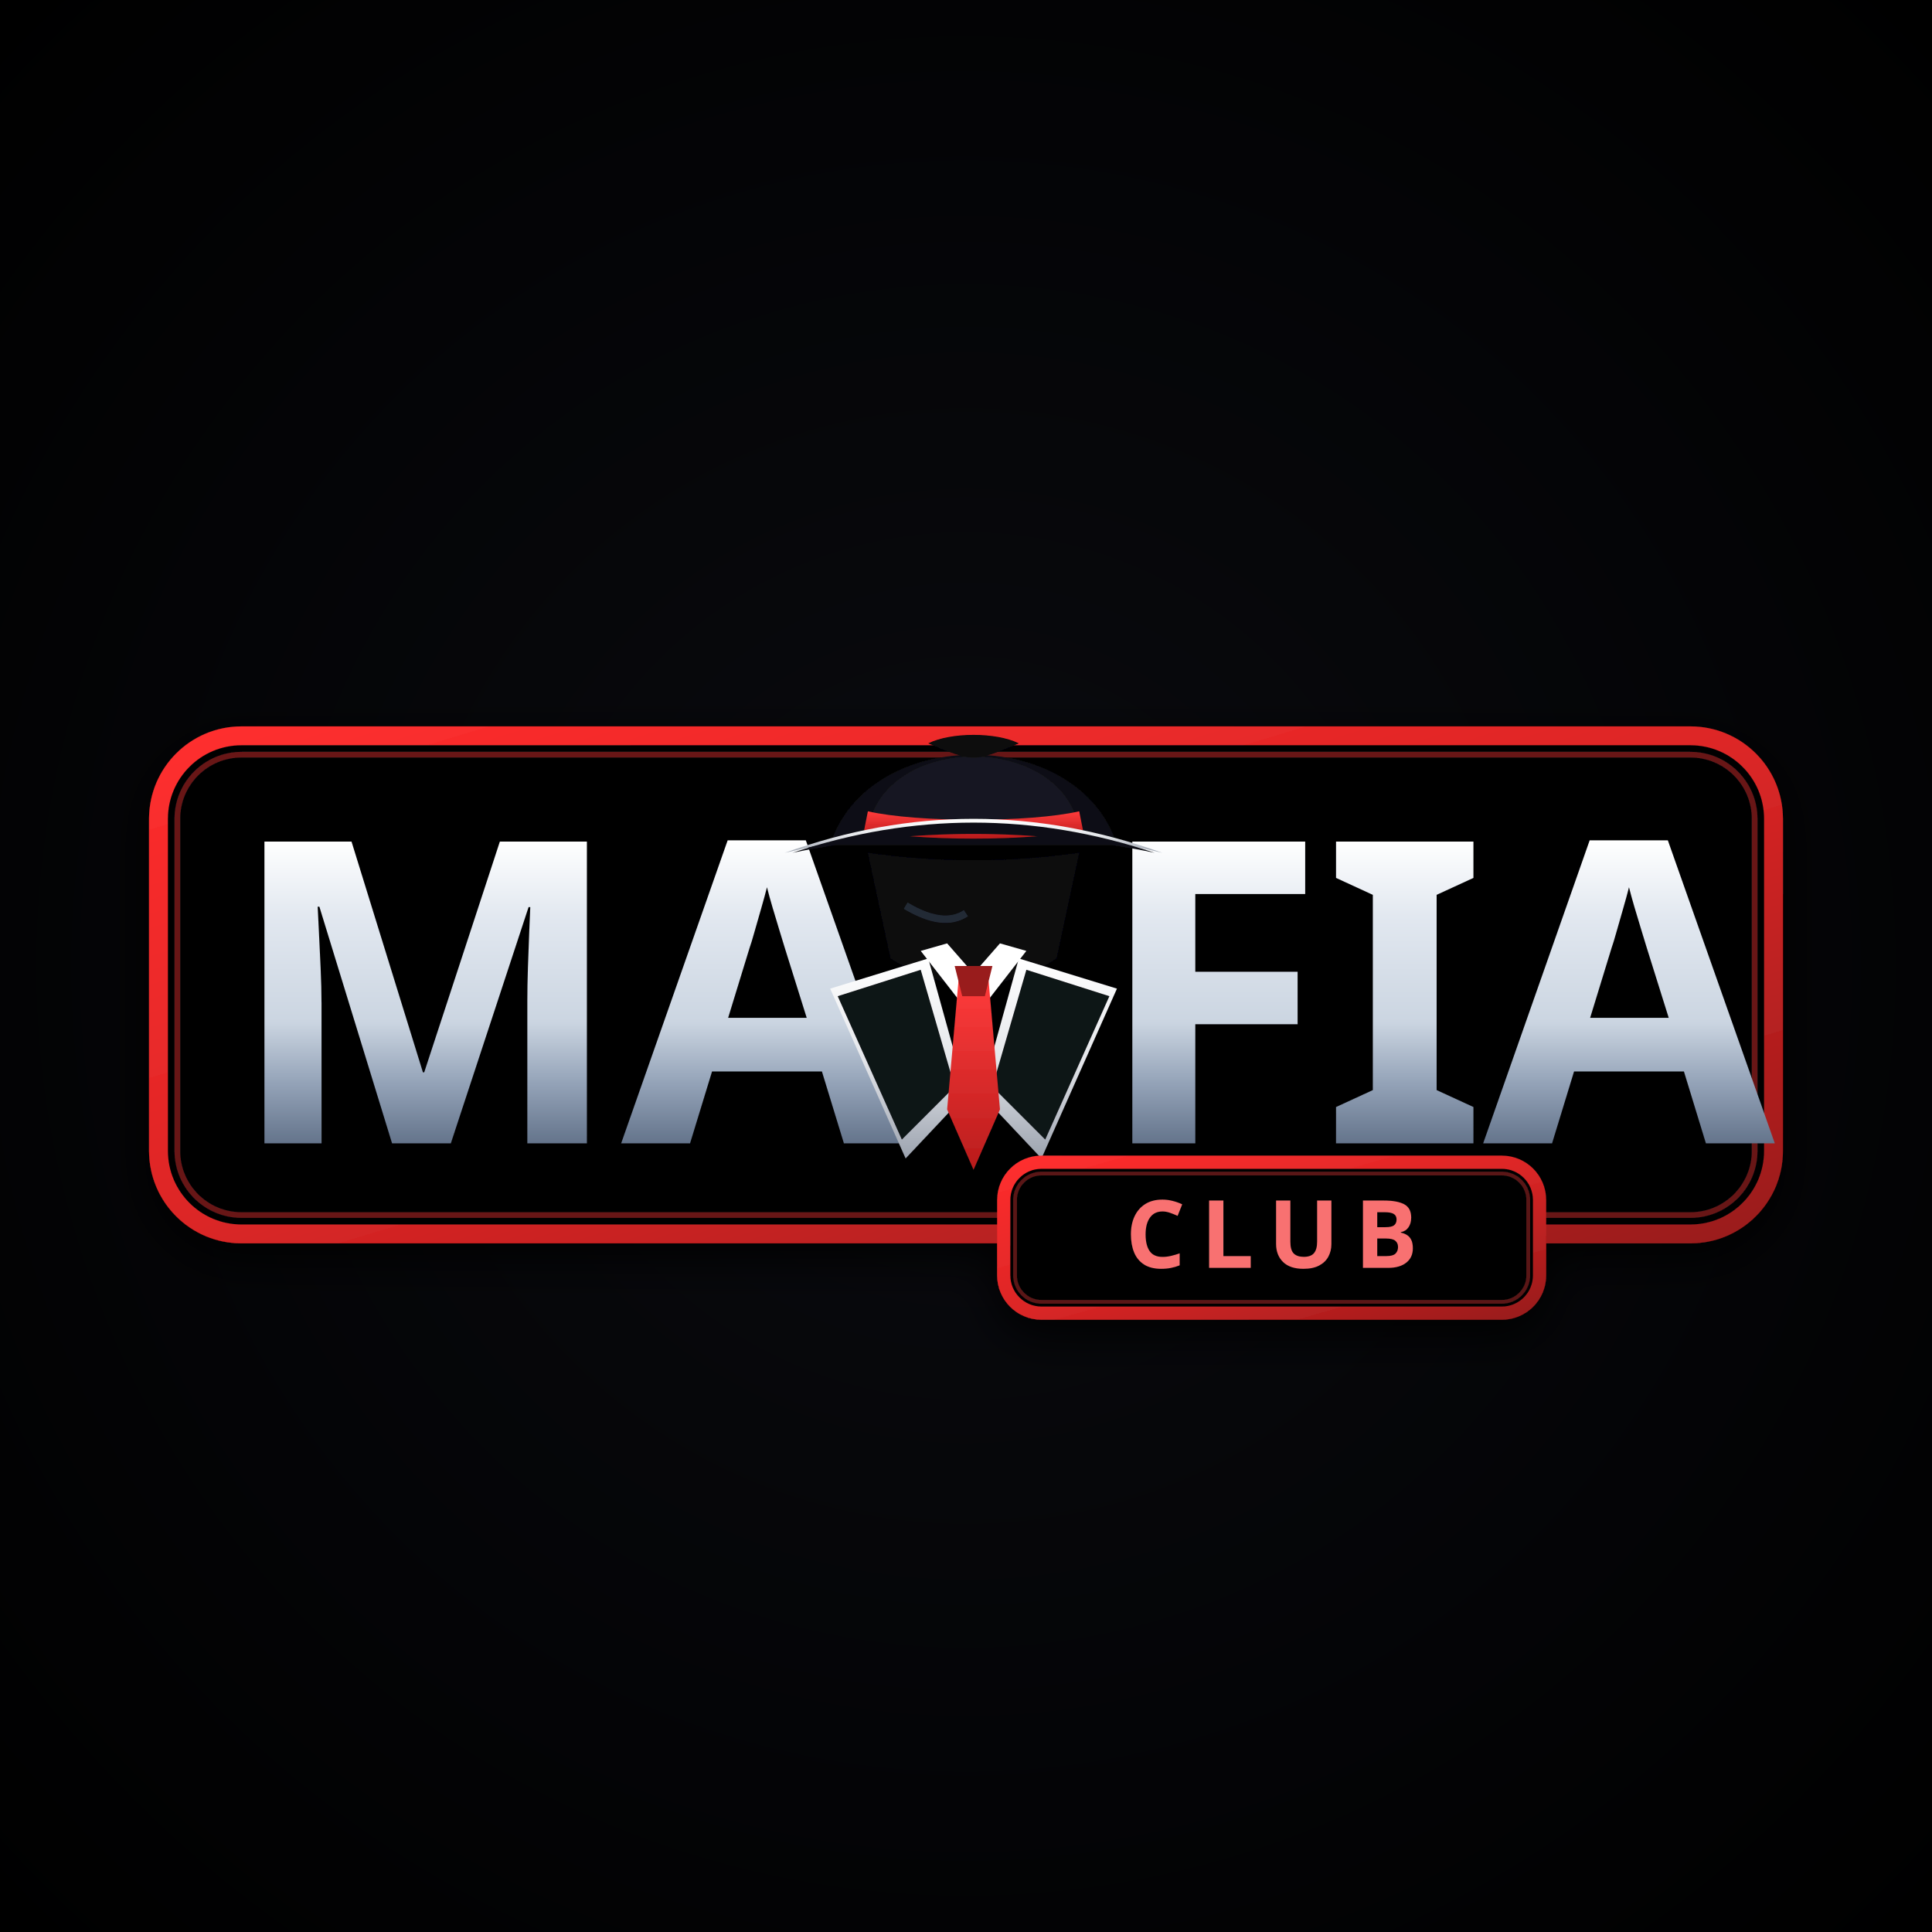
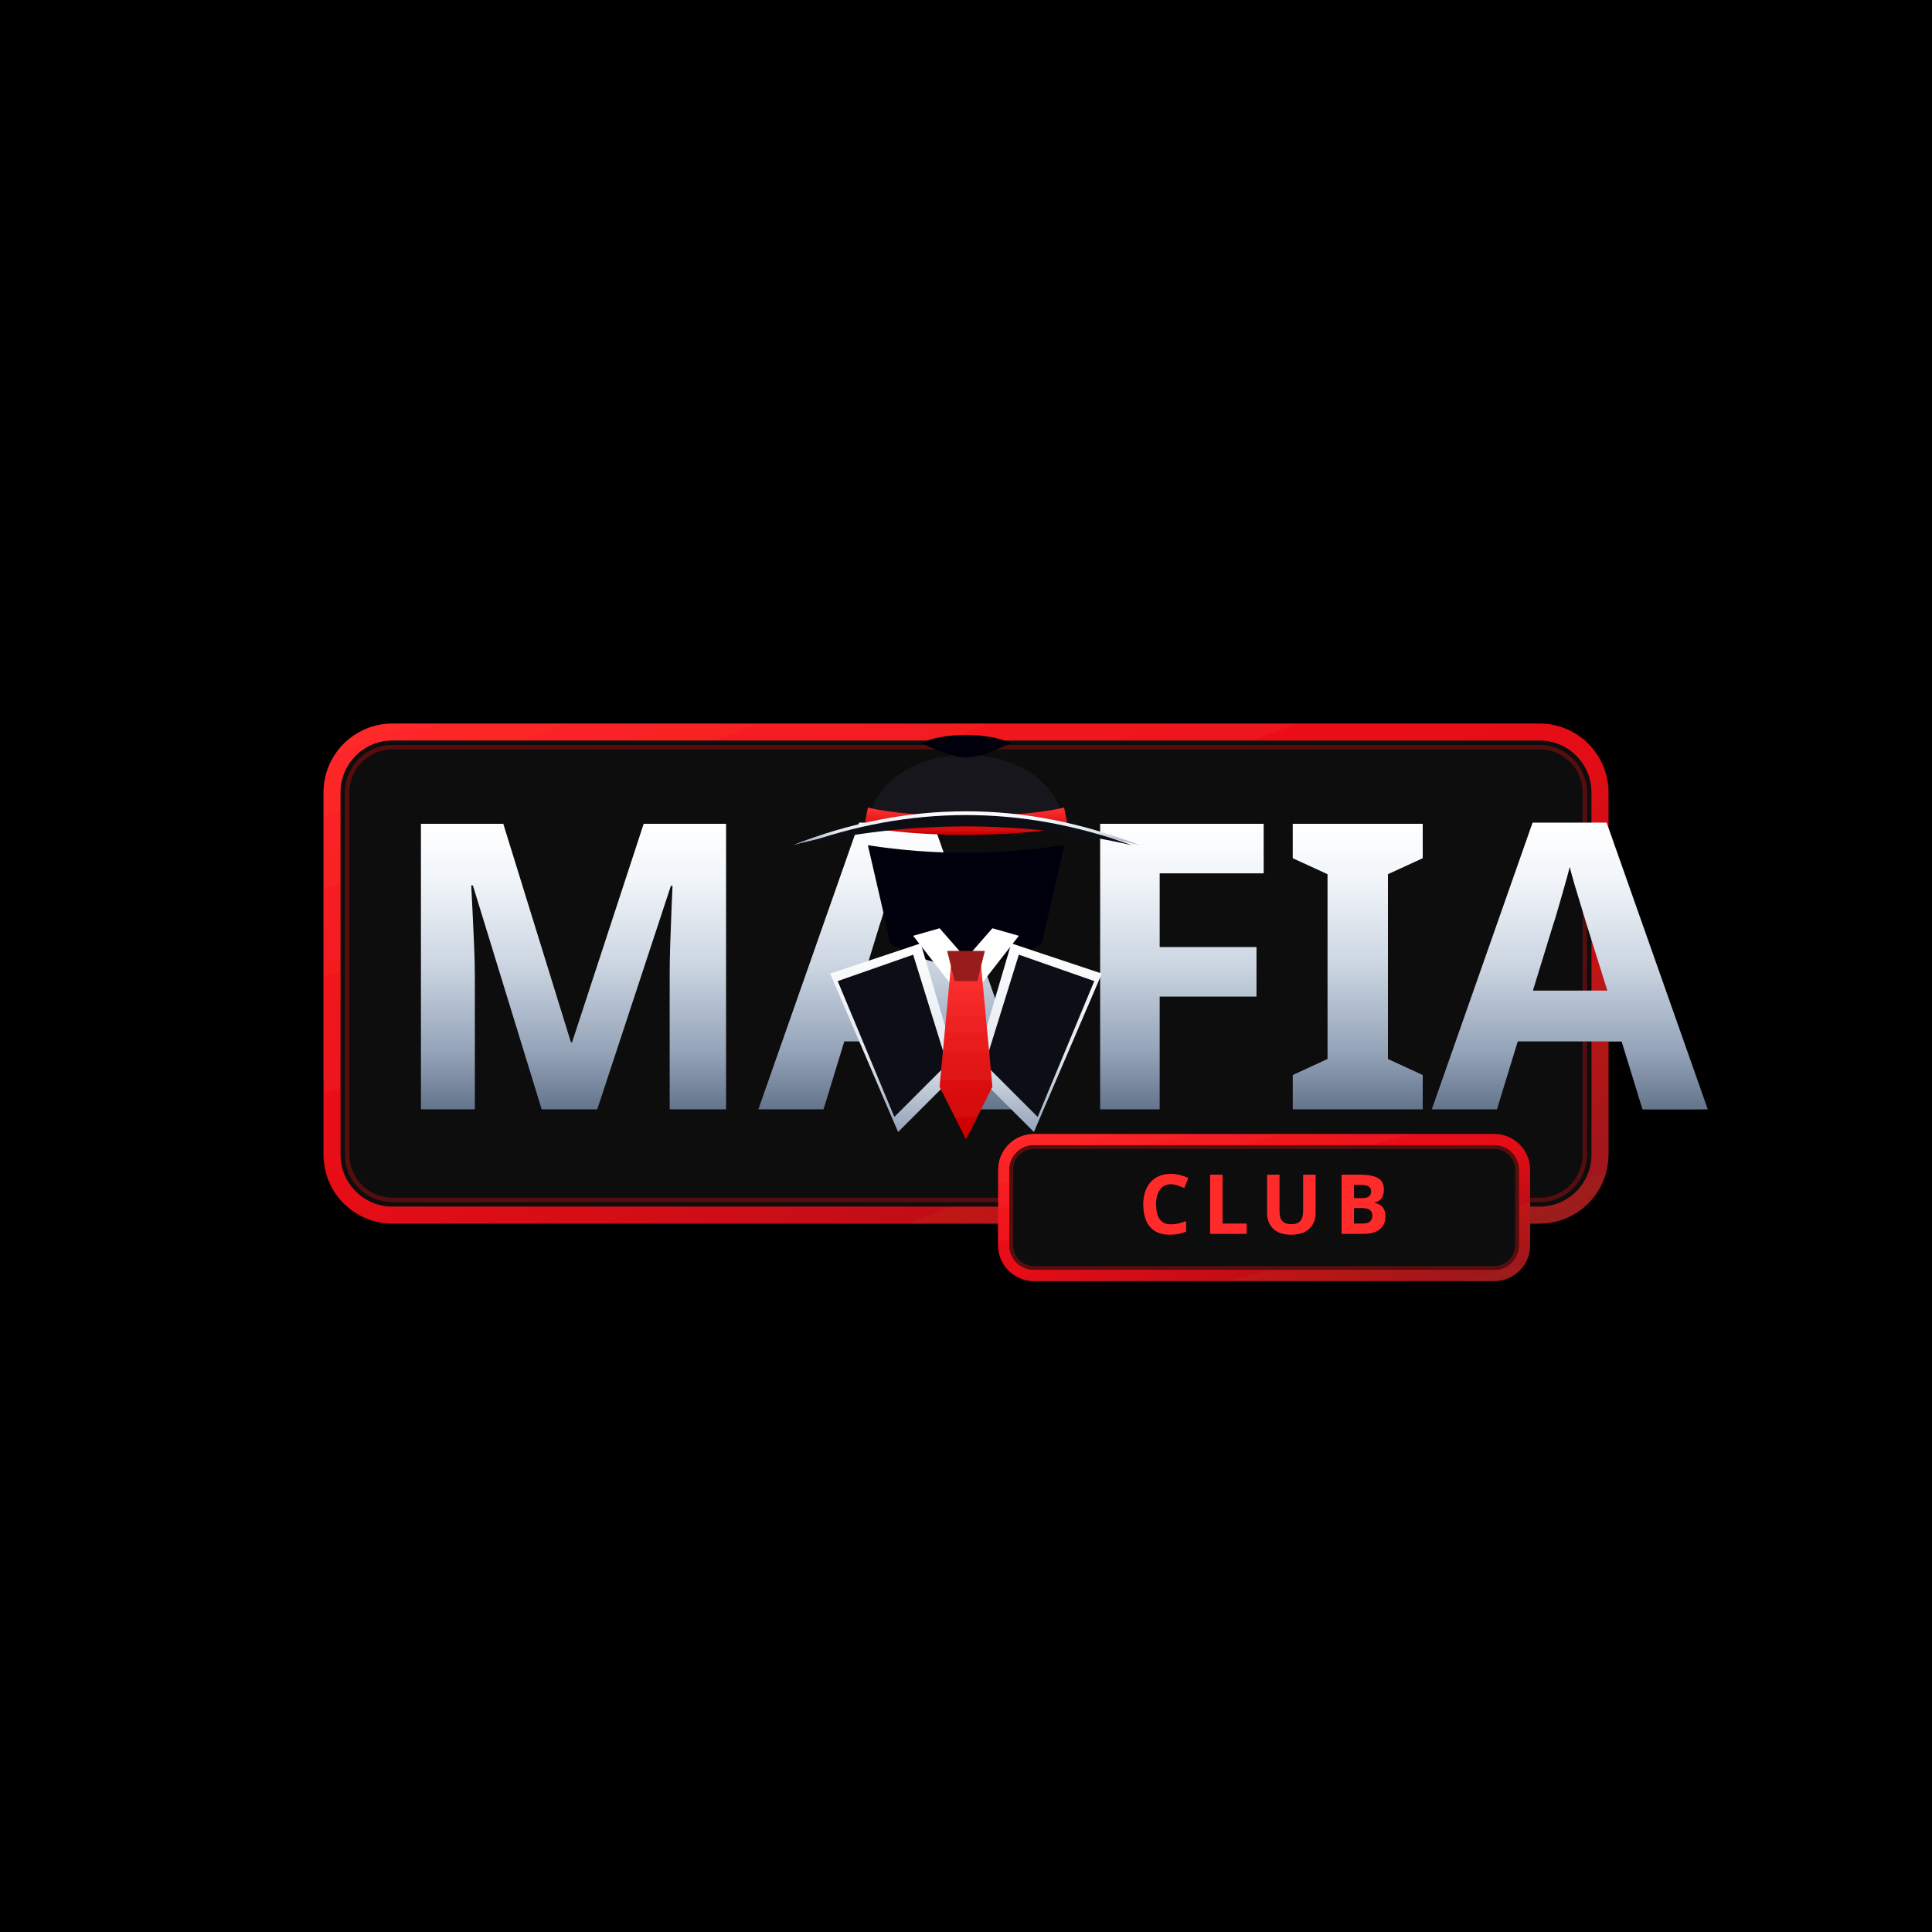
<svg xmlns="http://www.w3.org/2000/svg" viewBox="0 0 512 512" width="512" height="512">
  <defs>
-     <radialGradient id="bgGrad" cx="50%" cy="50%" r="70%">
-       <stop offset="0%" stop-color="#0a0b10" />
-       <stop offset="100%" stop-color="#000000" />
-     </radialGradient>
-     <linearGradient id="metalGrad" x1="0%" y1="0%" x2="0%" y2="100%">
+     <linearGradient id="chromeGrad" x1="0%" y1="0%" x2="0%" y2="100%">
      <stop offset="0%" stop-color="#ffffff" />
-       <stop offset="25%" stop-color="#e2e8f0" />
-       <stop offset="60%" stop-color="#cbd5e1" />
+       <stop offset="20%" stop-color="#f1f5f9" />
+       <stop offset="50%" stop-color="#cbd5e1" />
      <stop offset="80%" stop-color="#94a3b8" />
      <stop offset="100%" stop-color="#64748b" />
    </linearGradient>
-     <linearGradient id="redBorderGrad" x1="0%" y1="0%" x2="100%" y2="100%">
-       <stop offset="0%" stop-color="#ff2e2e" />
-       <stop offset="50%" stop-color="#dc2626" />
+     <linearGradient id="redGlowGrad" x1="0%" y1="0%" x2="100%" y2="100%">
+       <stop offset="0%" stop-color="#ff2a2a" />
+       <stop offset="50%" stop-color="#e50914" />
      <stop offset="100%" stop-color="#991b1b" />
    </linearGradient>
-     <linearGradient id="redAccentGrad" x1="0%" y1="0%" x2="0%" y2="100%">
-       <stop offset="0%" stop-color="#ff3b3b" />
-       <stop offset="100%" stop-color="#b91c1c" />
+     <linearGradient id="redTieGrad" x1="0%" y1="0%" x2="0%" y2="100%">
+       <stop offset="0%" stop-color="#ff3333" />
+       <stop offset="100%" stop-color="#cc0000" />
    </linearGradient>
-     <linearGradient id="suitGrad" x1="0%" y1="0%" x2="0%" y2="100%">
+     <linearGradient id="lapelGrad" x1="0%" y1="0%" x2="0%" y2="100%">
      <stop offset="0%" stop-color="#ffffff" />
-       <stop offset="50%" stop-color="#e5e7eb" />
-       <stop offset="100%" stop-color="#9ca3af" />
+       <stop offset="60%" stop-color="#e2e8f0" />
+       <stop offset="100%" stop-color="#94a3b8" />
    </linearGradient>
-     <filter id="shadow" x="-10%" y="-10%" width="120%" height="120%">
-       <feDropShadow dx="0" dy="4" stdDeviation="6" flood-color="#000000" flood-opacity="0.9" />
+     <filter id="badgeShadow" x="-10%" y="-10%" width="120%" height="120%">
+       <feDropShadow dx="0" dy="2" stdDeviation="4" flood-color="#000000" flood-opacity="0.95" />
    </filter>
  </defs>
-   <rect width="512" height="512" fill="url(#bgGrad)" />
-   <g filter="url(#shadow)">
-     <rect x="42" y="195" width="428" height="132" rx="22" fill="#040406" stroke="url(#redBorderGrad)" stroke-width="5" />
-     <rect x="47" y="200" width="418" height="122" rx="17" fill="none" stroke="#7f1d1d" stroke-width="1.5" opacity="0.8" />
-     <text x="60" y="303" font-family="'Impact', 'Arial Black', sans-serif" font-weight="900" font-size="112" fill="url(#metalGrad)" letter-spacing="-1">MA</text>
-     <text x="290" y="303" font-family="'Impact', 'Arial Black', sans-serif" font-weight="900" font-size="112" fill="url(#metalGrad)" letter-spacing="-1">FIA</text>
-     <g transform="translate(208, 172)">
-       <path d="M 12 52 C 22 20, 78 20, 88 52 Z" fill="#0d0e12" />
-       <path d="M 22 48 C 26 22, 74 22, 78 48 Z" fill="#181920" />
-       <path d="M 38 25 C 50 30, 50 30, 62 25 C 56 22, 44 22, 38 25 Z" fill="#08080a" />
-       <path d="M 22 43 C 35 46, 65 46, 78 43 L 79 48 C 65 51, 35 51, 21 48 Z" fill="url(#redAccentGrad)" />
-       <path d="M 0 54 Q 50 36 100 54 Q 50 42 0 54 Z" fill="url(#suitGrad)" />
-       <path d="M 2 54 Q 50 38 98 54 Q 50 44 2 54 Z" fill="#0f1015" />
-       <path d="M 22 54 Q 50 58 78 54 L 72 82 Q 50 96 28 82 Z" fill="#08080b" />
-       <path d="M 32 68 Q 42 74 48 70" stroke="#374151" stroke-width="2" fill="none" opacity="0.6" />
-       <path d="M 36 80 L 50 98 L 64 80 L 57 78 L 50 86 L 43 78 Z" fill="#ffffff" />
-       <path d="M 12 90 L 38 82 L 48 118 L 32 135 Z" fill="url(#suitGrad)" />
-       <path d="M 14 92 L 36 85 L 45 116 L 31 130 Z" fill="#111217" />
-       <path d="M 88 90 L 62 82 L 52 118 L 68 135 Z" fill="url(#suitGrad)" />
-       <path d="M 86 92 L 64 85 L 55 116 L 69 130 Z" fill="#111217" />
-       <path d="M 46 88 L 54 88 L 57 122 L 50 138 L 43 122 Z" fill="url(#redAccentGrad)" />
-       <path d="M 45 84 L 55 84 L 53 92 L 47 92 Z" fill="#991b1b" />
+   <rect width="512" height="512" fill="#000000" />
+   <g filter="url(#badgeShadow)">
+     <rect x="88" y="194" width="336" height="128" rx="16" fill="#070709" stroke="url(#redGlowGrad)" stroke-width="4.5" />
+     <rect x="92" y="198" width="328" height="120" rx="12" fill="none" stroke="#680a0a" stroke-width="1.2" opacity="0.8" />
+     <text x="102" y="294" font-family="'Impact', 'Arial Black', sans-serif" font-weight="900" font-size="106" fill="url(#chromeGrad)" letter-spacing="-1">MA</text>
+     <text x="282" y="294" font-family="'Impact', 'Arial Black', sans-serif" font-weight="900" font-size="106" fill="url(#chromeGrad)" letter-spacing="-1">FIA</text>
+     <g transform="translate(210, 172)">
+       <path d="M 20 46 C 24 22, 68 22, 72 46 Z" fill="#14151a" />
+       <path d="M 34 25 C 46 30, 46 30, 58 25 C 52 22, 40 22, 34 25 Z" fill="#060608" />
+       <path d="M 20 42 C 32 45, 60 45, 72 42 L 73 47 C 60 50, 32 50, 19 47 Z" fill="url(#redTieGrad)" />
+       <path d="M 0 52 Q 46 34 92 52 Q 46 40 0 52 Z" fill="url(#lapelGrad)" />
+       <path d="M 2 52 Q 46 36 90 52 Q 46 42 2 52 Z" fill="#0c0d12" />
+       <path d="M 20 52 Q 46 56 72 52 L 66 78 Q 46 90 26 78 Z" fill="#050507" />
+       <path d="M 32 76 L 46 94 L 60 76 L 53 74 L 46 82 L 39 74 Z" fill="#ffffff" />
+       <path d="M 10 86 L 34 78 L 44 112 L 28 128 Z" fill="url(#lapelGrad)" />
+       <path d="M 12 88 L 32 81 L 41 110 L 27 124 Z" fill="#0d0e12" />
+       <path d="M 82 86 L 58 78 L 48 112 L 64 128 Z" fill="url(#lapelGrad)" />
+       <path d="M 80 88 L 60 81 L 51 110 L 65 124 Z" fill="#0d0e12" />
+       <path d="M 42 84 L 50 84 L 53 116 L 46 130 L 39 116 Z" fill="url(#redTieGrad)" />
+       <path d="M 41 80 L 51 80 L 49 88 L 43 88 Z" fill="#991b1b" />
    </g>
-     <g transform="translate(266, 308)">
-       <rect x="0" y="0" width="142" height="40" rx="10" fill="#030304" stroke="url(#redBorderGrad)" stroke-width="3.5" />
-       <rect x="3" y="3" width="136" height="34" rx="7" fill="none" stroke="#7f1d1d" stroke-width="1" opacity="0.7" />
-       <text x="71" y="28" font-family="'Impact', 'Arial Black', sans-serif" font-weight="900" font-size="25" fill="#f87171" text-anchor="middle" letter-spacing="4">CLUB</text>
+     <g transform="translate(266, 302)">
+       <rect x="0" y="0" width="138" height="36" rx="8" fill="#070709" stroke="url(#redGlowGrad)" stroke-width="3" />
+       <rect x="2" y="2" width="134" height="32" rx="6" fill="none" stroke="#680a0a" stroke-width="1" opacity="0.8" />
+       <text x="69" y="25" font-family="'Impact', 'Arial Black', sans-serif" font-weight="900" font-size="22" fill="#ff2a2a" text-anchor="middle" letter-spacing="3">CLUB</text>
    </g>
  </g>
</svg>
